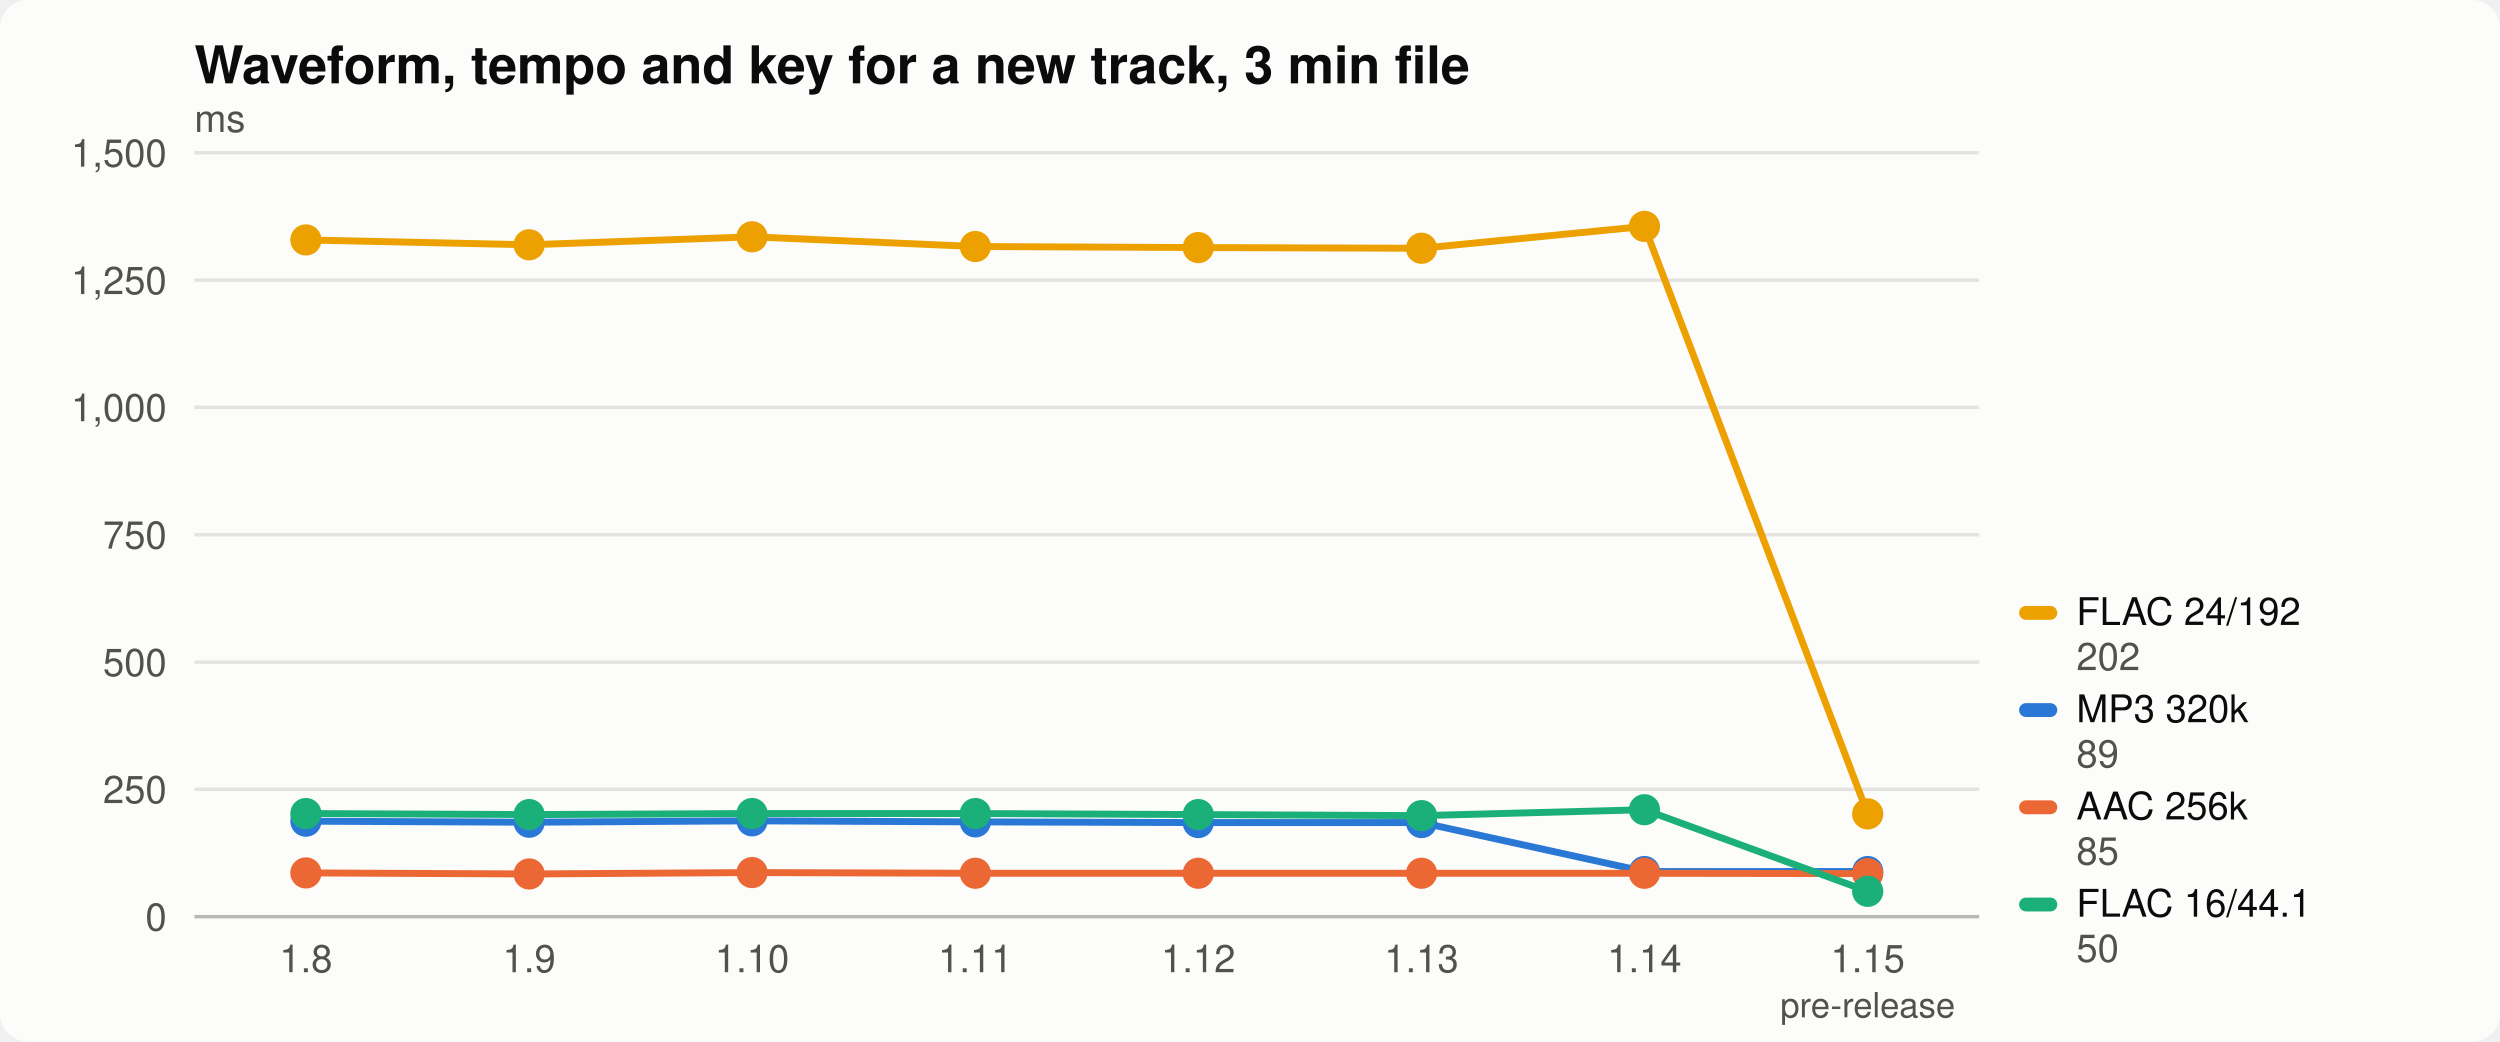
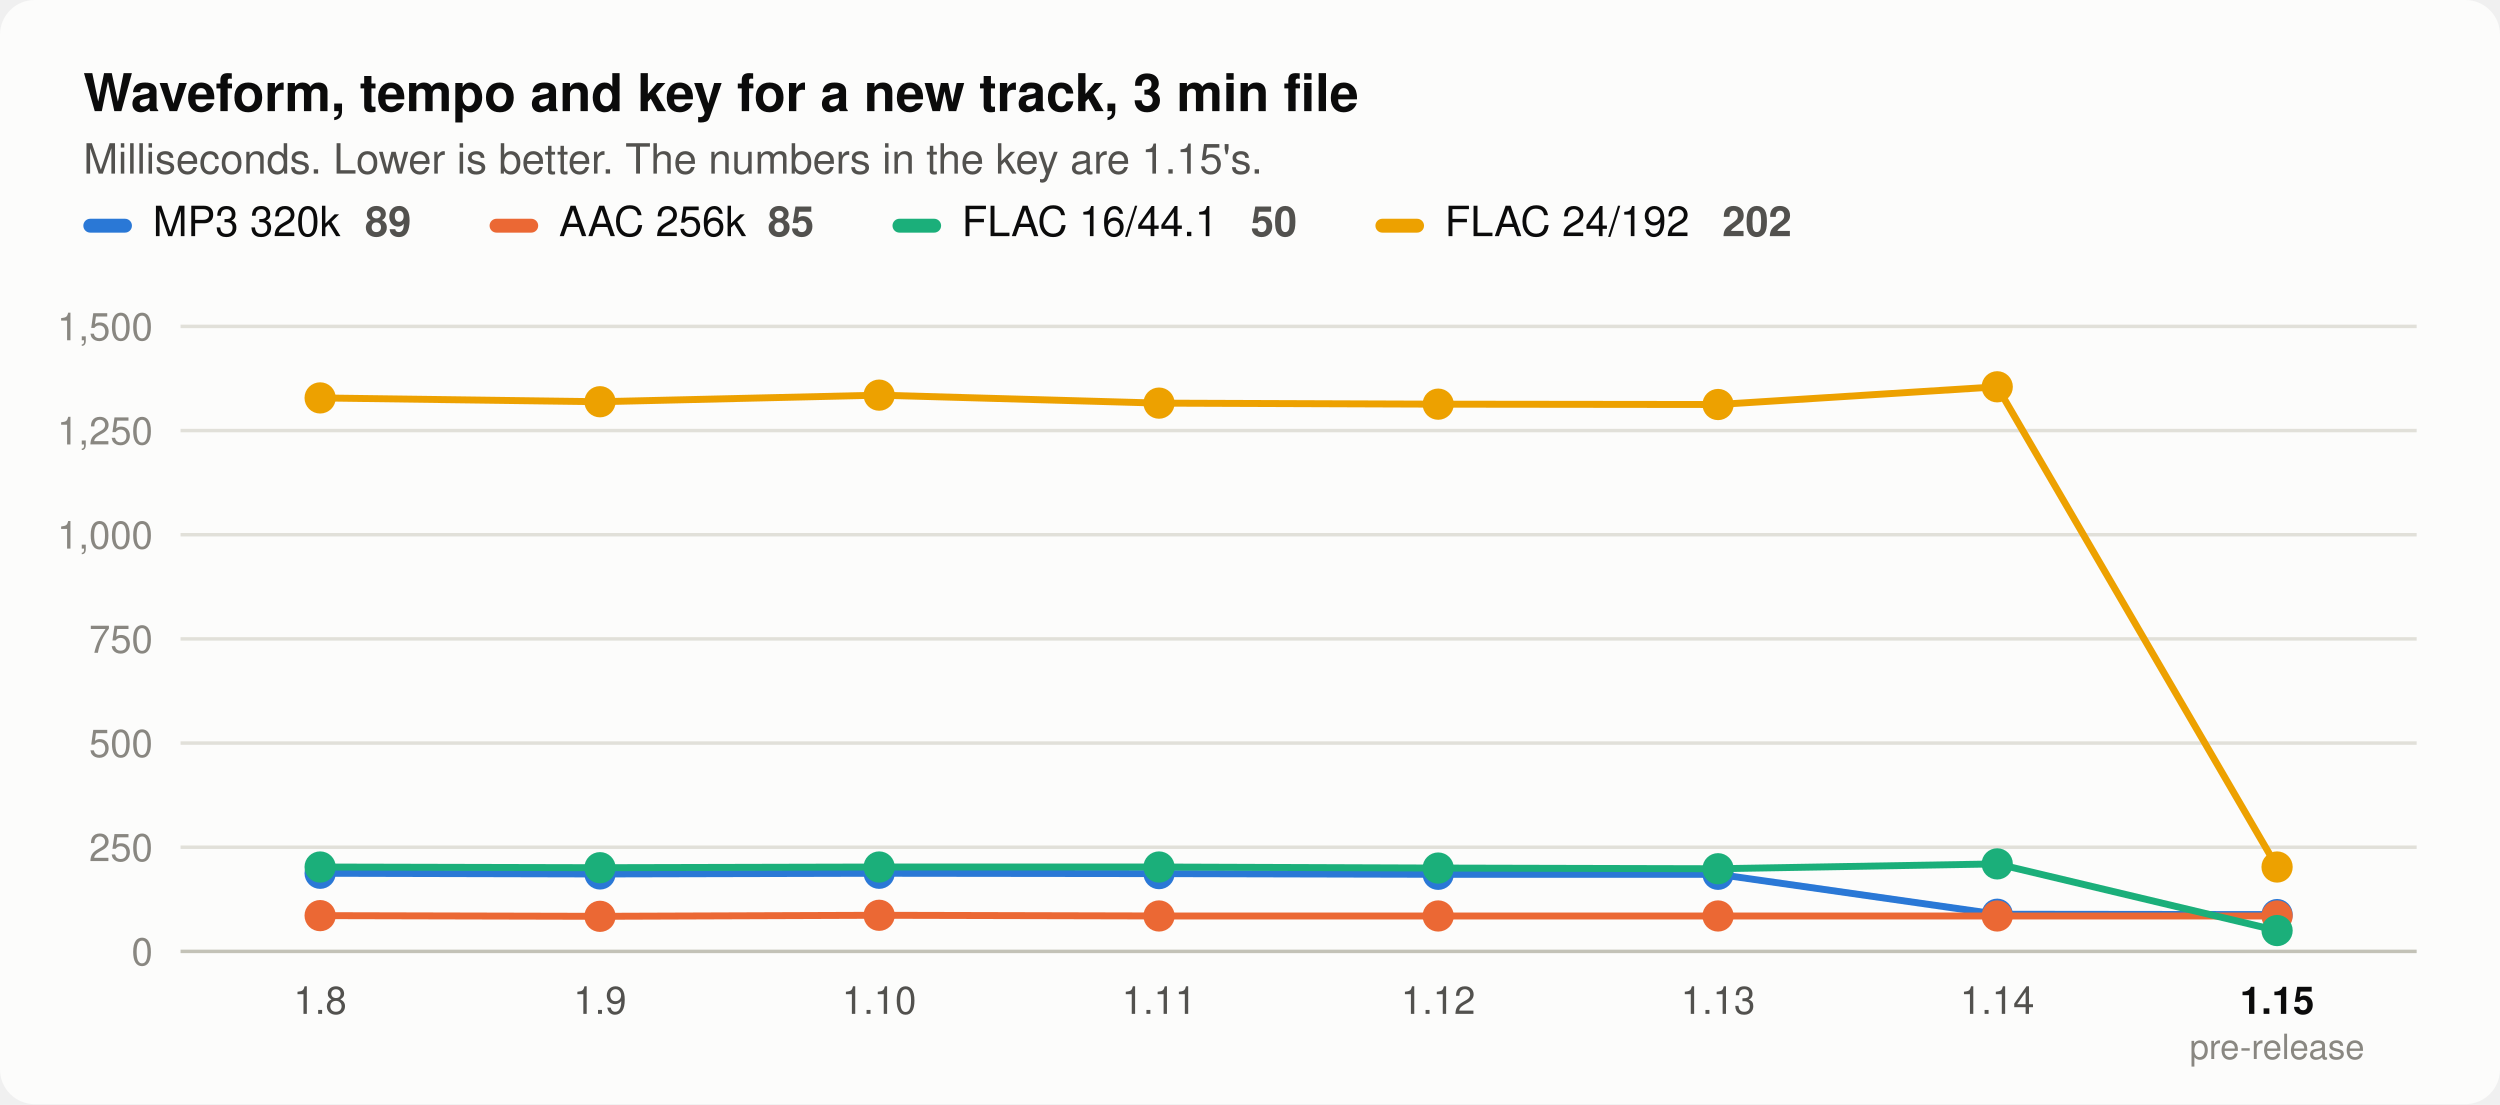
- <svg xmlns="http://www.w3.org/2000/svg" viewBox="0 0 720 300" width="720" height="300" font-family="-apple-system,BlinkMacSystemFont,Segoe UI,Helvetica,Arial,sans-serif" role="img" aria-label="Waveform, tempo and key for a new track, 3 min file">
-   <style>.bg{fill:#fcfcfb}.t{fill:#0b0b0b}.m{fill:#52514e}.g{stroke:#e4e3df}.a{stroke:#b9b8b2}.s0{stroke:#2a78d6;fill:#2a78d6}.s1{stroke:#eb6834;fill:#eb6834}.s2{stroke:#1baf7a;fill:#1baf7a}.s3{stroke:#eda100;fill:#eda100}@media (prefers-color-scheme:dark){.bg{fill:#1a1a19}.t{fill:#ffffff}.m{fill:#c3c2b7}.g{stroke:#2f2f2d}.a{stroke:#555550}.s0{stroke:#3987e5;fill:#3987e5}.s1{stroke:#d95926;fill:#d95926}.s2{stroke:#199e70;fill:#199e70}.s3{stroke:#c98500;fill:#c98500}}.l{fill:none;stroke-width:2;stroke-linejoin:round;stroke-linecap:round}</style>
-   <rect class="bg" width="720" height="300" rx="8" />
-   <text class="t" x="56" y="24" font-size="15" font-weight="600">Waveform, tempo and key for a new track, 3 min file</text>
-   <text class="m" x="56" y="38" font-size="11">ms</text>
-   <line class="a" x1="56" x2="570" y1="264.0" y2="264.0" />
-   <text class="m" x="48" y="268.0" font-size="11" text-anchor="end">0</text>
-   <line class="g" x1="56" x2="570" y1="227.3" y2="227.3" />
-   <text class="m" x="48" y="231.3" font-size="11" text-anchor="end">250</text>
-   <line class="g" x1="56" x2="570" y1="190.7" y2="190.7" />
-   <text class="m" x="48" y="194.7" font-size="11" text-anchor="end">500</text>
-   <line class="g" x1="56" x2="570" y1="154.0" y2="154.0" />
-   <text class="m" x="48" y="158.0" font-size="11" text-anchor="end">750</text>
-   <line class="g" x1="56" x2="570" y1="117.3" y2="117.3" />
-   <text class="m" x="48" y="121.3" font-size="11" text-anchor="end">1,000</text>
-   <line class="g" x1="56" x2="570" y1="80.7" y2="80.7" />
-   <text class="m" x="48" y="84.7" font-size="11" text-anchor="end">1,250</text>
-   <line class="g" x1="56" x2="570" y1="44.0" y2="44.0" />
-   <text class="m" x="48" y="48.0" font-size="11" text-anchor="end">1,500</text>
-   <text class="m" x="88.1" y="280" font-size="11" text-anchor="middle">1.8</text>
-   <text class="m" x="152.4" y="280" font-size="11" text-anchor="middle">1.9</text>
-   <text class="m" x="216.6" y="280" font-size="11" text-anchor="middle">1.10</text>
-   <text class="m" x="280.9" y="280" font-size="11" text-anchor="middle">1.11</text>
-   <text class="m" x="345.1" y="280" font-size="11" text-anchor="middle">1.12</text>
-   <text class="m" x="409.4" y="280" font-size="11" text-anchor="middle">1.13</text>
-   <text class="m" x="473.6" y="280" font-size="11" text-anchor="middle">1.14</text>
-   <text class="m" x="537.9" y="280" font-size="11" text-anchor="middle">1.15</text>
-   <text class="m" x="537.9" y="293" font-size="10" text-anchor="middle">pre-release</text>
-   <path class="l s0" d="M88.1,236.5 L152.4,236.8 L216.6,236.4 L280.9,236.7 L345.1,236.9 L409.4,236.9 L473.6,251.0 L537.9,251.0" />
-   <circle class="s0" cx="88.1" cy="236.5" r="4" stroke="none" />
-   <circle class="s0" cx="152.4" cy="236.8" r="4" stroke="none" />
-   <circle class="s0" cx="216.6" cy="236.4" r="4" stroke="none" />
-   <circle class="s0" cx="280.9" cy="236.7" r="4" stroke="none" />
-   <circle class="s0" cx="345.1" cy="236.9" r="4" stroke="none" />
-   <circle class="s0" cx="409.4" cy="236.9" r="4" stroke="none" />
-   <circle class="s0" cx="473.6" cy="251.0" r="4" stroke="none" />
-   <circle class="s0" cx="537.9" cy="251.0" r="4" stroke="none" />
-   <path class="l s1" d="M88.1,251.4 L152.4,251.7 L216.6,251.3 L280.9,251.5 L345.1,251.5 L409.4,251.5 L473.6,251.5 L537.9,251.6" />
-   <circle class="s1" cx="88.1" cy="251.4" r="4" stroke="none" />
-   <circle class="s1" cx="152.4" cy="251.7" r="4" stroke="none" />
-   <circle class="s1" cx="216.6" cy="251.3" r="4" stroke="none" />
-   <circle class="s1" cx="280.9" cy="251.5" r="4" stroke="none" />
-   <circle class="s1" cx="345.1" cy="251.5" r="4" stroke="none" />
-   <circle class="s1" cx="409.4" cy="251.5" r="4" stroke="none" />
-   <circle class="s1" cx="473.6" cy="251.5" r="4" stroke="none" />
-   <circle class="s1" cx="537.9" cy="251.6" r="4" stroke="none" />
-   <path class="l s2" d="M88.1,234.3 L152.4,234.6 L216.6,234.3 L280.9,234.3 L345.1,234.6 L409.4,234.9 L473.6,233.2 L537.9,256.7" />
-   <circle class="s2" cx="88.1" cy="234.3" r="4" stroke="none" />
-   <circle class="s2" cx="152.4" cy="234.6" r="4" stroke="none" />
-   <circle class="s2" cx="216.6" cy="234.3" r="4" stroke="none" />
-   <circle class="s2" cx="280.9" cy="234.3" r="4" stroke="none" />
-   <circle class="s2" cx="345.1" cy="234.6" r="4" stroke="none" />
-   <circle class="s2" cx="409.4" cy="234.9" r="4" stroke="none" />
-   <circle class="s2" cx="473.6" cy="233.2" r="4" stroke="none" />
-   <circle class="s2" cx="537.9" cy="256.7" r="4" stroke="none" />
-   <path class="l s3" d="M88.1,69.1 L152.4,70.5 L216.6,68.2 L280.9,71.0 L345.1,71.3 L409.4,71.5 L473.6,65.2 L537.9,234.4" />
-   <circle class="s3" cx="88.1" cy="69.1" r="4" stroke="none" />
-   <circle class="s3" cx="152.4" cy="70.5" r="4" stroke="none" />
-   <circle class="s3" cx="216.6" cy="68.2" r="4" stroke="none" />
-   <circle class="s3" cx="280.9" cy="71.0" r="4" stroke="none" />
-   <circle class="s3" cx="345.1" cy="71.3" r="4" stroke="none" />
-   <circle class="s3" cx="409.4" cy="71.5" r="4" stroke="none" />
-   <circle class="s3" cx="473.6" cy="65.2" r="4" stroke="none" />
-   <circle class="s3" cx="537.9" cy="234.4" r="4" stroke="none" />
-   <rect class="s3" x="582" y="175.0" width="10" height="3" rx="1.5" stroke="none" />
-   <text class="t" x="598" y="180.0" font-size="11">FLAC 24/192</text>
-   <text class="m" x="598" y="193.0" font-size="11">202</text>
-   <rect class="s0" x="582" y="203.0" width="10" height="3" rx="1.5" stroke="none" />
-   <text class="t" x="598" y="208.0" font-size="11">MP3 320k</text>
-   <text class="m" x="598" y="221.0" font-size="11">89</text>
-   <rect class="s1" x="582" y="231.0" width="10" height="3" rx="1.5" stroke="none" />
-   <text class="t" x="598" y="236.0" font-size="11">AAC 256k</text>
-   <text class="m" x="598" y="249.0" font-size="11">85</text>
-   <rect class="s2" x="582" y="259.0" width="10" height="3" rx="1.5" stroke="none" />
-   <text class="t" x="598" y="264.0" font-size="11">FLAC 16/44.1</text>
-   <text class="m" x="598" y="277.0" font-size="11">50</text>
+ <svg xmlns="http://www.w3.org/2000/svg" viewBox="0 0 720 318" width="720" height="318" font-family="-apple-system,BlinkMacSystemFont,'Segoe UI',Helvetica,Arial,sans-serif" role="img" aria-label="Waveform, tempo and key for a new track, 3 min file">
+   <style>.bg{fill:#fcfcfb}.t{fill:#0b0b0b}.m{fill:#52514e}.q{fill:#898781}.box{fill:#f0efec}.g{stroke:#e1e0d9}.a{stroke:#c3c2b7}.k{stroke:#b9b8b2}.ring{stroke:#fcfcfb}.s0{fill:#2a78d6;stroke:#2a78d6}.s1{fill:#eb6834;stroke:#eb6834}.s2{fill:#1baf7a;stroke:#1baf7a}.s3{fill:#eda100;stroke:#eda100}@media (prefers-color-scheme:dark){.bg{fill:#1a1a19}.t{fill:#f0efec}.m{fill:#c3c2b7}.q{fill:#898781}.box{fill:#262624}.g{stroke:#2c2c2a}.a{stroke:#383835}.k{stroke:#55554f}.ring{stroke:#1a1a19}.s0{fill:#3987e5;stroke:#3987e5}.s1{fill:#d95926;stroke:#d95926}.s2{fill:#199e70;stroke:#199e70}.s3{fill:#c98500;stroke:#c98500}}text{font-variant-numeric:tabular-nums}.ln{fill:none;stroke-linejoin:round;stroke-linecap:round}rect.s0,rect.s1,rect.s2,rect.s3,rect.s4,rect.s5,rect.s6,rect.s7,rect.sg{stroke:none}</style>
+   <rect class="bg" width="720" height="318" rx="10" />
+   <text class="t" x="24.0" y="32.0" font-size="15" text-anchor="start" font-weight="600">Waveform, tempo and key for a new track, 3 min file</text>
+   <text class="m" x="24.0" y="50.0" font-size="12" text-anchor="start">Milliseconds. Lower is better. The numbers in the key are 1.15's.</text>
+   <rect class="s0" x="24" y="63.0" width="14" height="4" rx="2" />
+   <text class="t" x="44.0" y="68.0" font-size="12" text-anchor="start">MP3 320k</text>
+   <text class="m" x="105.1" y="68.0" font-size="12" text-anchor="start" font-weight="600">89</text>
+   <rect class="s1" x="141.0" y="63.0" width="14" height="4" rx="2" />
+   <text class="t" x="161.0" y="68.0" font-size="12" text-anchor="start">AAC 256k</text>
+   <text class="m" x="221.1" y="68.0" font-size="12" text-anchor="start" font-weight="600">85</text>
+   <rect class="s2" x="257.04" y="63.0" width="14" height="4" rx="2" />
+   <text class="t" x="277.0" y="68.0" font-size="12" text-anchor="start">FLAC 16/44.1</text>
+   <text class="m" x="360.2" y="68.0" font-size="12" text-anchor="start" font-weight="600">50</text>
+   <rect class="s3" x="396.12" y="63.0" width="14" height="4" rx="2" />
+   <text class="t" x="416.1" y="68.0" font-size="12" text-anchor="start">FLAC 24/192</text>
+   <text class="m" x="496.0" y="68.0" font-size="12" text-anchor="start" font-weight="600">202</text>
+   <line class="a" x1="52.0" y1="274.0" x2="696.0" y2="274.0" stroke-width="1" />
+   <text class="q" x="44.0" y="278.0" font-size="11" text-anchor="end">0</text>
+   <line class="g" x1="52.0" y1="244.0" x2="696.0" y2="244.0" stroke-width="1" />
+   <text class="q" x="44.0" y="248.0" font-size="11" text-anchor="end">250</text>
+   <line class="g" x1="52.0" y1="214.0" x2="696.0" y2="214.0" stroke-width="1" />
+   <text class="q" x="44.0" y="218.0" font-size="11" text-anchor="end">500</text>
+   <line class="g" x1="52.0" y1="184.0" x2="696.0" y2="184.0" stroke-width="1" />
+   <text class="q" x="44.0" y="188.0" font-size="11" text-anchor="end">750</text>
+   <line class="g" x1="52.0" y1="154.0" x2="696.0" y2="154.0" stroke-width="1" />
+   <text class="q" x="44.0" y="158.0" font-size="11" text-anchor="end">1,000</text>
+   <line class="g" x1="52.0" y1="124.0" x2="696.0" y2="124.0" stroke-width="1" />
+   <text class="q" x="44.0" y="128.0" font-size="11" text-anchor="end">1,250</text>
+   <line class="g" x1="52.0" y1="94.0" x2="696.0" y2="94.0" stroke-width="1" />
+   <text class="q" x="44.0" y="98.0" font-size="11" text-anchor="end">1,500</text>
+   <text class="m" x="92.2" y="292.0" font-size="11" text-anchor="middle">1.8</text>
+   <text class="m" x="172.8" y="292.0" font-size="11" text-anchor="middle">1.9</text>
+   <text class="m" x="253.2" y="292.0" font-size="11" text-anchor="middle">1.10</text>
+   <text class="m" x="333.8" y="292.0" font-size="11" text-anchor="middle">1.11</text>
+   <text class="m" x="414.2" y="292.0" font-size="11" text-anchor="middle">1.12</text>
+   <text class="m" x="494.8" y="292.0" font-size="11" text-anchor="middle">1.13</text>
+   <text class="m" x="575.2" y="292.0" font-size="11" text-anchor="middle">1.14</text>
+   <text class="t" x="655.8" y="292.0" font-size="11" text-anchor="middle" font-weight="600">1.15</text>
+   <text class="q" x="655.8" y="305.0" font-size="10" text-anchor="middle">pre-release</text>
+   <path class="ln s0" stroke-width="2" d="M92.2,251.5 L172.8,251.7 L253.2,251.5 L333.8,251.6 L414.2,251.8 L494.8,251.8 L575.2,263.3 L655.8,263.4" />
+   <circle class="s0 ring" cx="92.2" cy="251.5" r="3.5" stroke-width="2" />
+   <circle class="s0 ring" cx="172.8" cy="251.7" r="3.5" stroke-width="2" />
+   <circle class="s0 ring" cx="253.2" cy="251.5" r="3.5" stroke-width="2" />
+   <circle class="s0 ring" cx="333.8" cy="251.6" r="3.5" stroke-width="2" />
+   <circle class="s0 ring" cx="414.2" cy="251.8" r="3.5" stroke-width="2" />
+   <circle class="s0 ring" cx="494.8" cy="251.8" r="3.5" stroke-width="2" />
+   <circle class="s0 ring" cx="575.2" cy="263.3" r="3.5" stroke-width="2" />
+   <circle class="s0 ring" cx="655.8" cy="263.4" r="3.5" stroke-width="2" />
+   <path class="ln s1" stroke-width="2" d="M92.2,263.7 L172.8,263.9 L253.2,263.6 L333.8,263.8 L414.2,263.8 L494.8,263.8 L575.2,263.8 L655.8,263.8" />
+   <circle class="s1 ring" cx="92.2" cy="263.7" r="3.5" stroke-width="2" />
+   <circle class="s1 ring" cx="172.8" cy="263.9" r="3.5" stroke-width="2" />
+   <circle class="s1 ring" cx="253.2" cy="263.6" r="3.5" stroke-width="2" />
+   <circle class="s1 ring" cx="333.8" cy="263.8" r="3.5" stroke-width="2" />
+   <circle class="s1 ring" cx="414.2" cy="263.8" r="3.5" stroke-width="2" />
+   <circle class="s1 ring" cx="494.8" cy="263.8" r="3.5" stroke-width="2" />
+   <circle class="s1 ring" cx="575.2" cy="263.8" r="3.5" stroke-width="2" />
+   <circle class="s1 ring" cx="655.8" cy="263.8" r="3.5" stroke-width="2" />
+   <path class="ln s2" stroke-width="2" d="M92.2,249.7 L172.8,249.9 L253.2,249.7 L333.8,249.7 L414.2,250.0 L494.8,250.2 L575.2,248.8 L655.8,268.0" />
+   <circle class="s2 ring" cx="92.2" cy="249.7" r="3.5" stroke-width="2" />
+   <circle class="s2 ring" cx="172.8" cy="249.9" r="3.5" stroke-width="2" />
+   <circle class="s2 ring" cx="253.2" cy="249.7" r="3.5" stroke-width="2" />
+   <circle class="s2 ring" cx="333.8" cy="249.7" r="3.5" stroke-width="2" />
+   <circle class="s2 ring" cx="414.2" cy="250.0" r="3.5" stroke-width="2" />
+   <circle class="s2 ring" cx="494.8" cy="250.2" r="3.5" stroke-width="2" />
+   <circle class="s2 ring" cx="575.2" cy="248.8" r="3.5" stroke-width="2" />
+   <circle class="s2 ring" cx="655.8" cy="268.0" r="3.5" stroke-width="2" />
+   <path class="ln s3" stroke-width="2" d="M92.2,114.6 L172.8,115.7 L253.2,113.8 L333.8,116.1 L414.2,116.4 L494.8,116.5 L575.2,111.4 L655.8,249.7" />
+   <circle class="s3 ring" cx="92.2" cy="114.6" r="3.5" stroke-width="2" />
+   <circle class="s3 ring" cx="172.8" cy="115.7" r="3.5" stroke-width="2" />
+   <circle class="s3 ring" cx="253.2" cy="113.8" r="3.5" stroke-width="2" />
+   <circle class="s3 ring" cx="333.8" cy="116.1" r="3.5" stroke-width="2" />
+   <circle class="s3 ring" cx="414.2" cy="116.4" r="3.5" stroke-width="2" />
+   <circle class="s3 ring" cx="494.8" cy="116.5" r="3.5" stroke-width="2" />
+   <circle class="s3 ring" cx="575.2" cy="111.4" r="3.5" stroke-width="2" />
+   <circle class="s3 ring" cx="655.8" cy="249.7" r="3.5" stroke-width="2" />
</svg>
